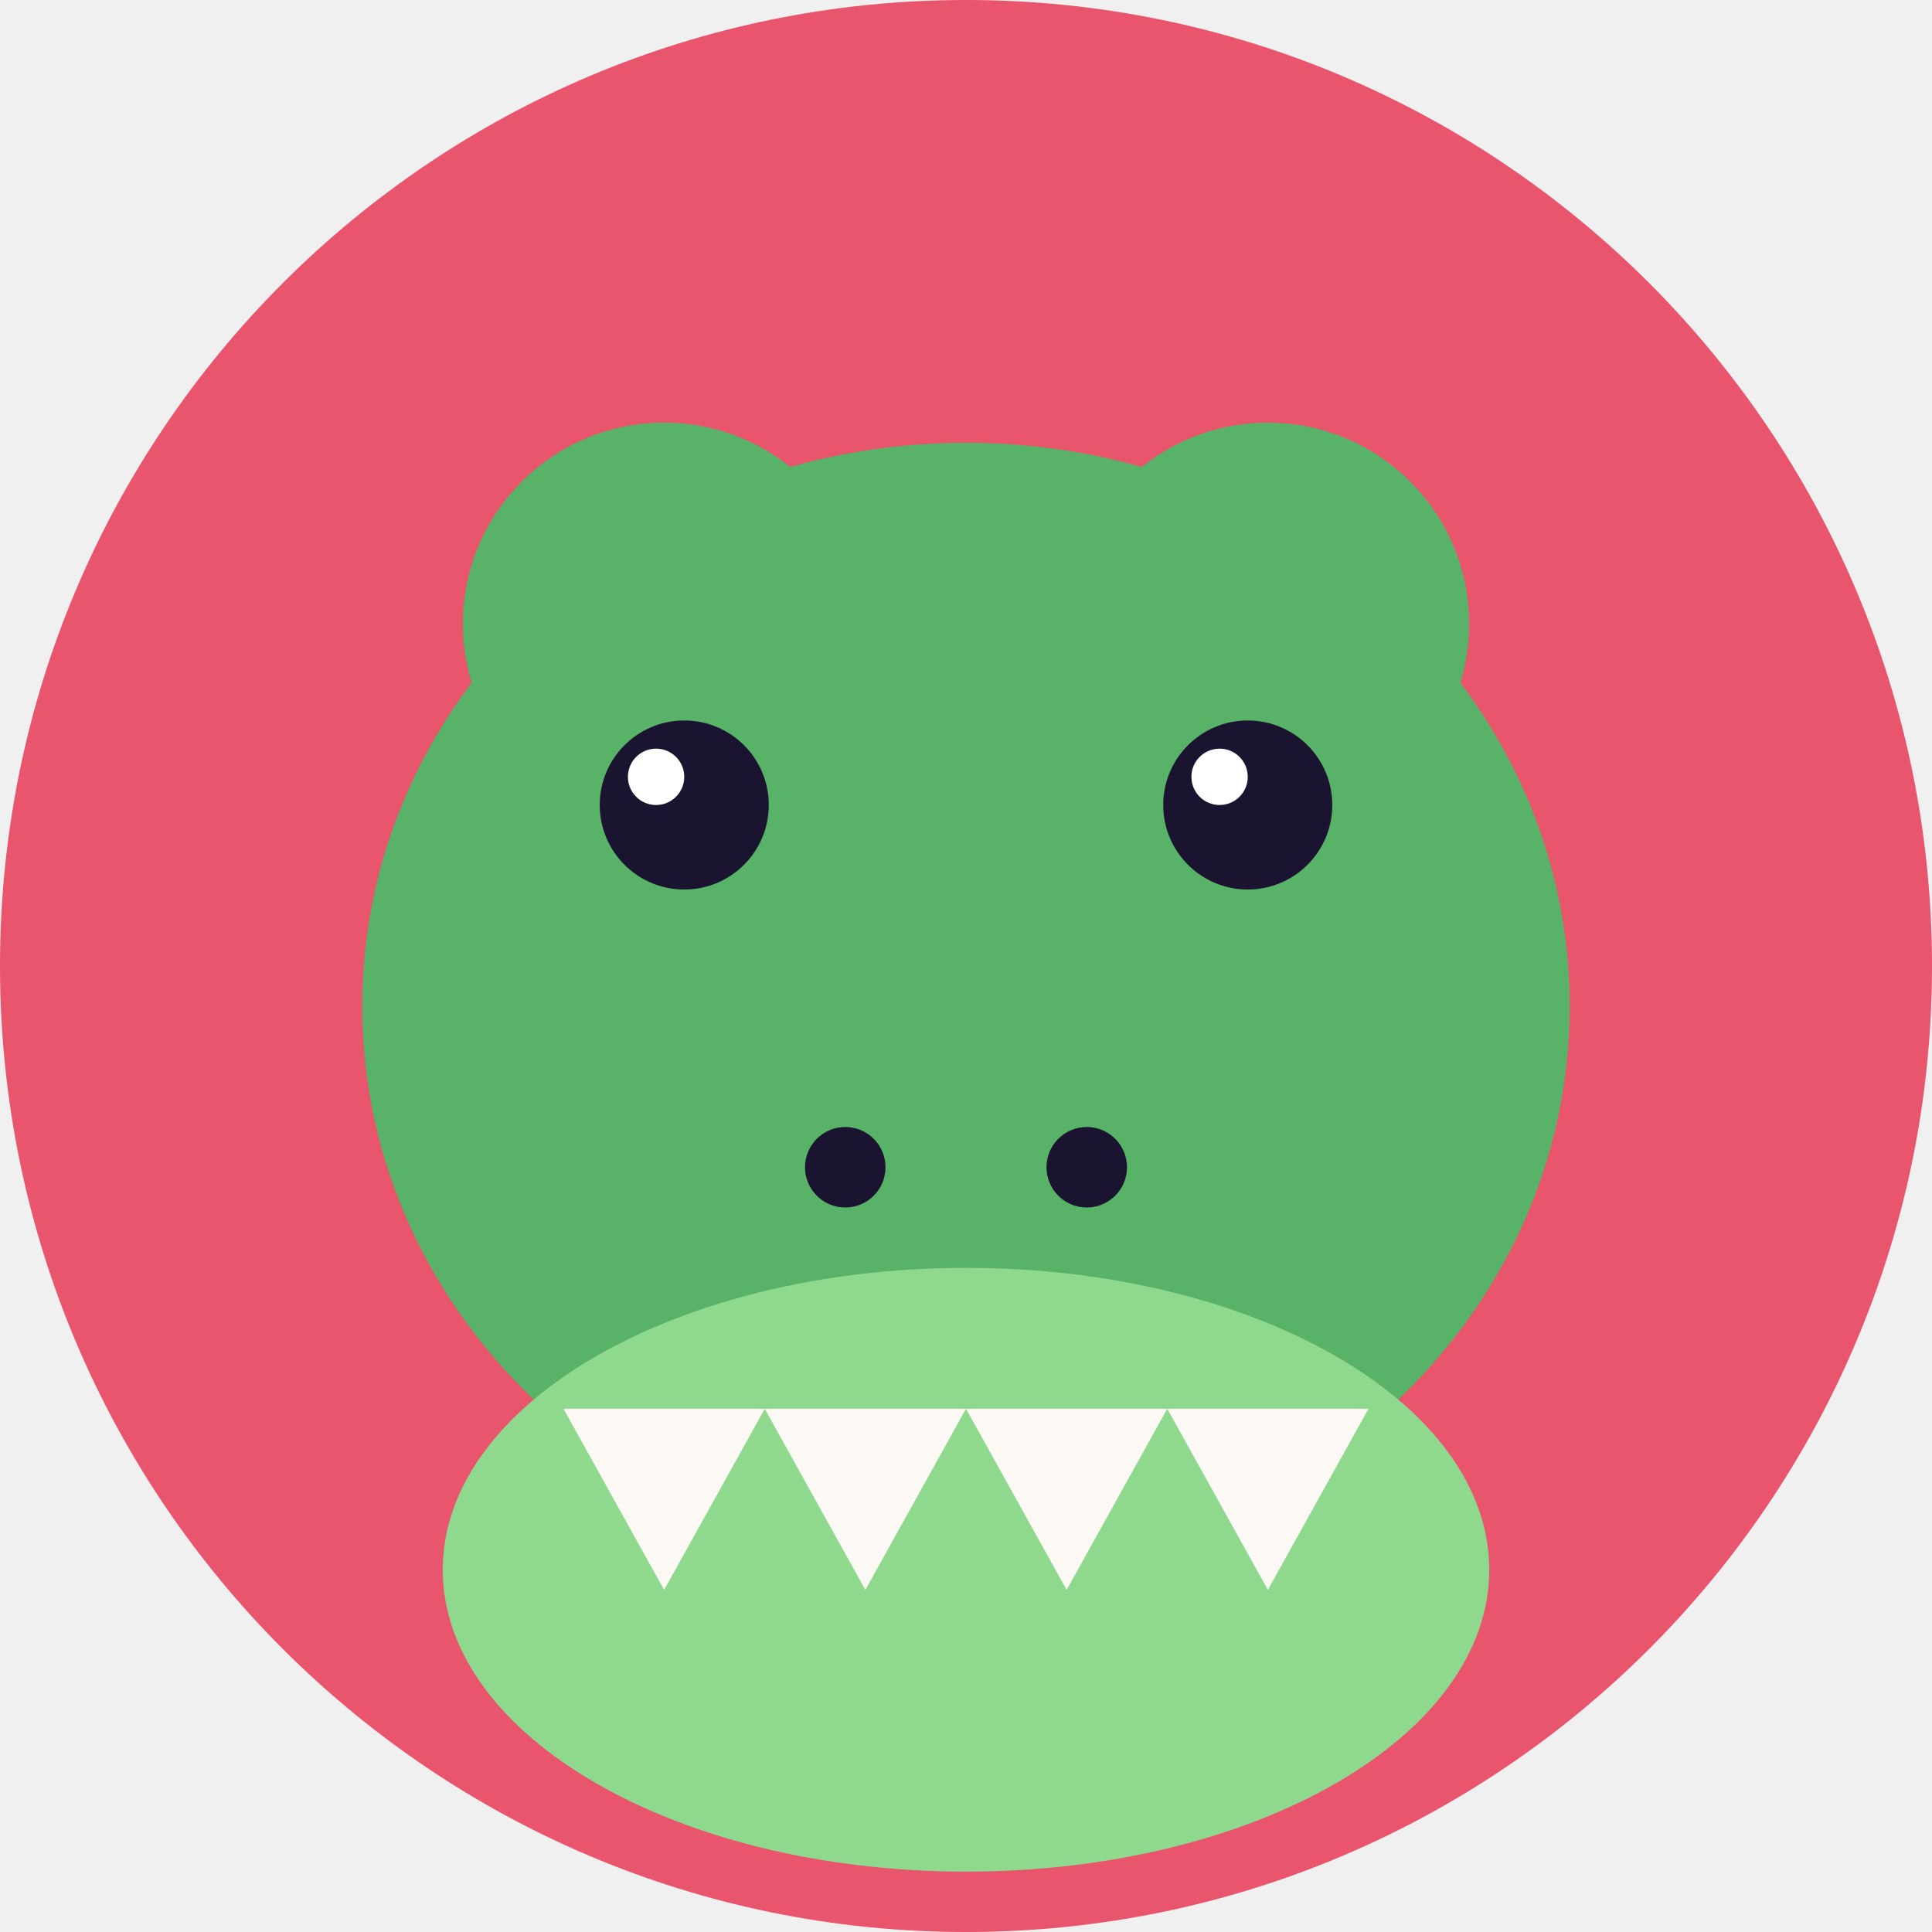
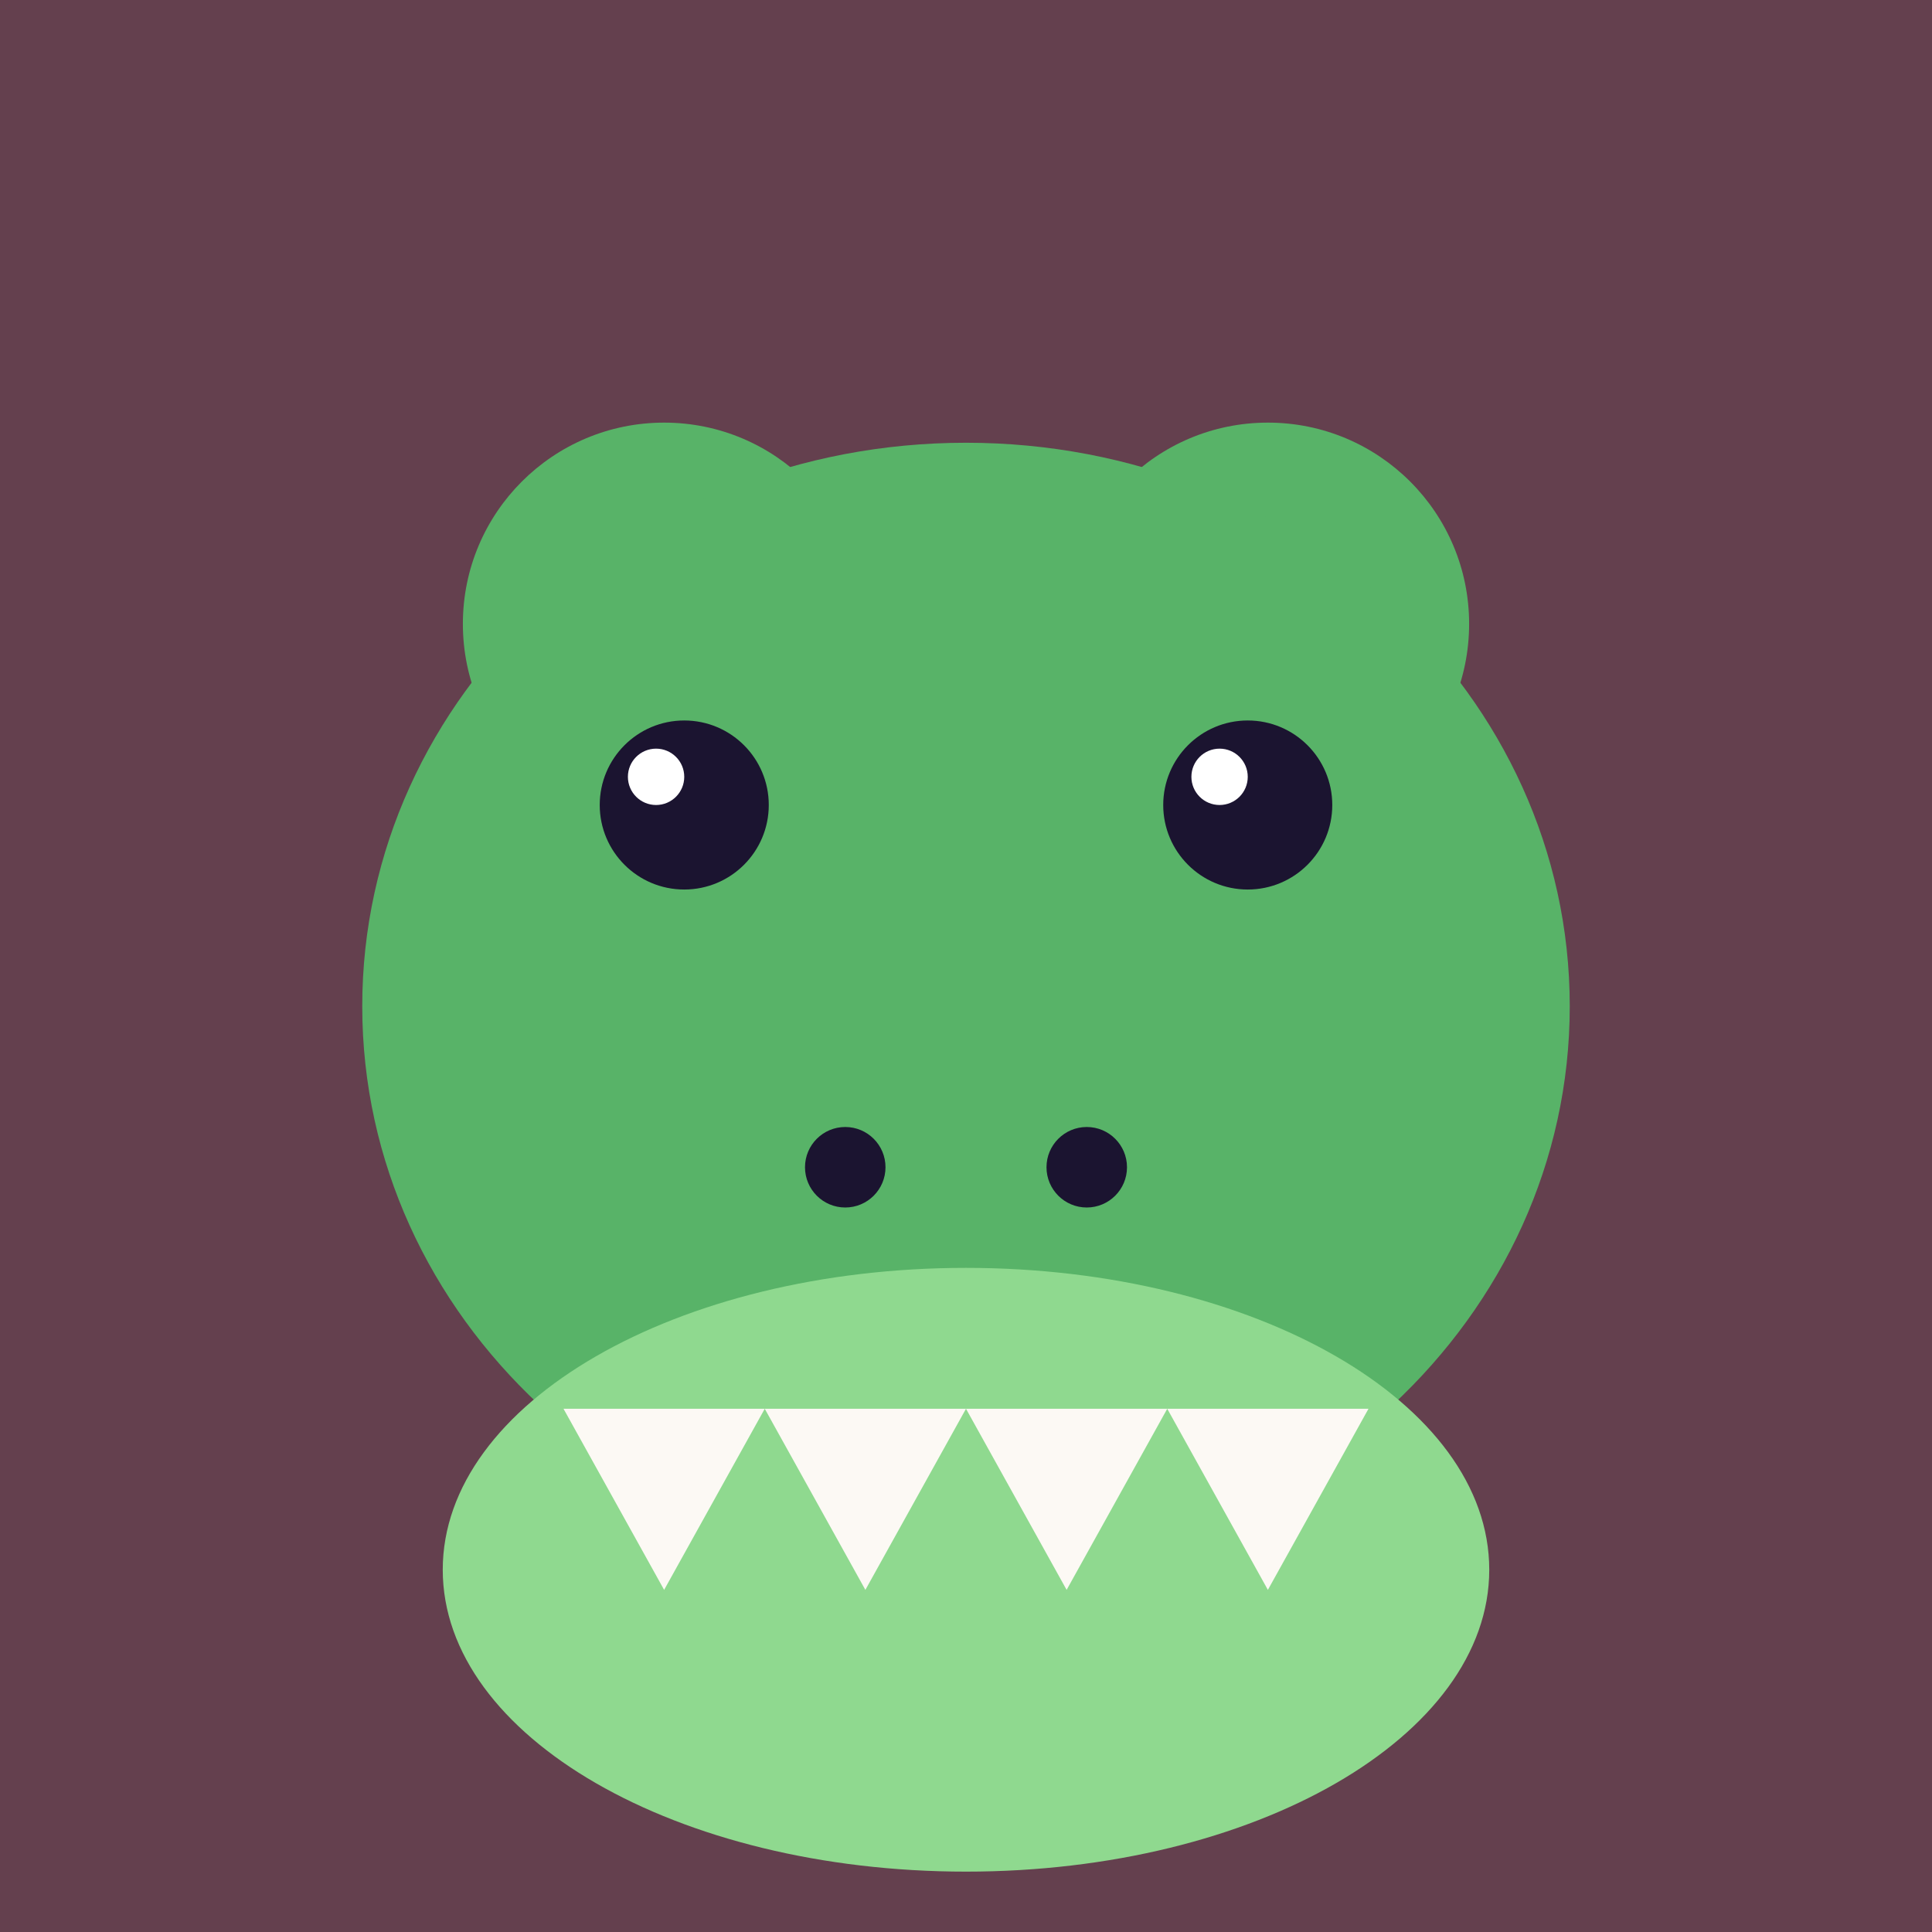
<svg xmlns="http://www.w3.org/2000/svg" viewBox="0 0 96 96">
-   <circle cx="48" cy="48" r="48" fill="#E8556D" />
+   <rect width="96" height="96" fill="#64404E" />
  <circle cx="33" cy="31" r="10" fill="#58B368" />
  <circle cx="63" cy="31" r="10" fill="#58B368" />
  <ellipse cx="48" cy="50" rx="30" ry="28" fill="#58B368" />
  <ellipse cx="48" cy="78" rx="26" ry="15" fill="#8FD98F" />
  <path d="M28 70 H68 L63 79 L58 70 L53 79 L48 70 L43 79 L38 70 L33 79 Z" fill="#FCF9F4" />
  <circle cx="42" cy="58" r="2" fill="#1B1430" />
  <circle cx="54" cy="58" r="2" fill="#1B1430" />
  <circle cx="34" cy="40" r="4.2" fill="#1B1430" />
  <circle cx="32.6" cy="38.6" r="1.4" fill="#fff" />
  <circle cx="62" cy="40" r="4.2" fill="#1B1430" />
  <circle cx="60.6" cy="38.6" r="1.4" fill="#fff" />
</svg>
